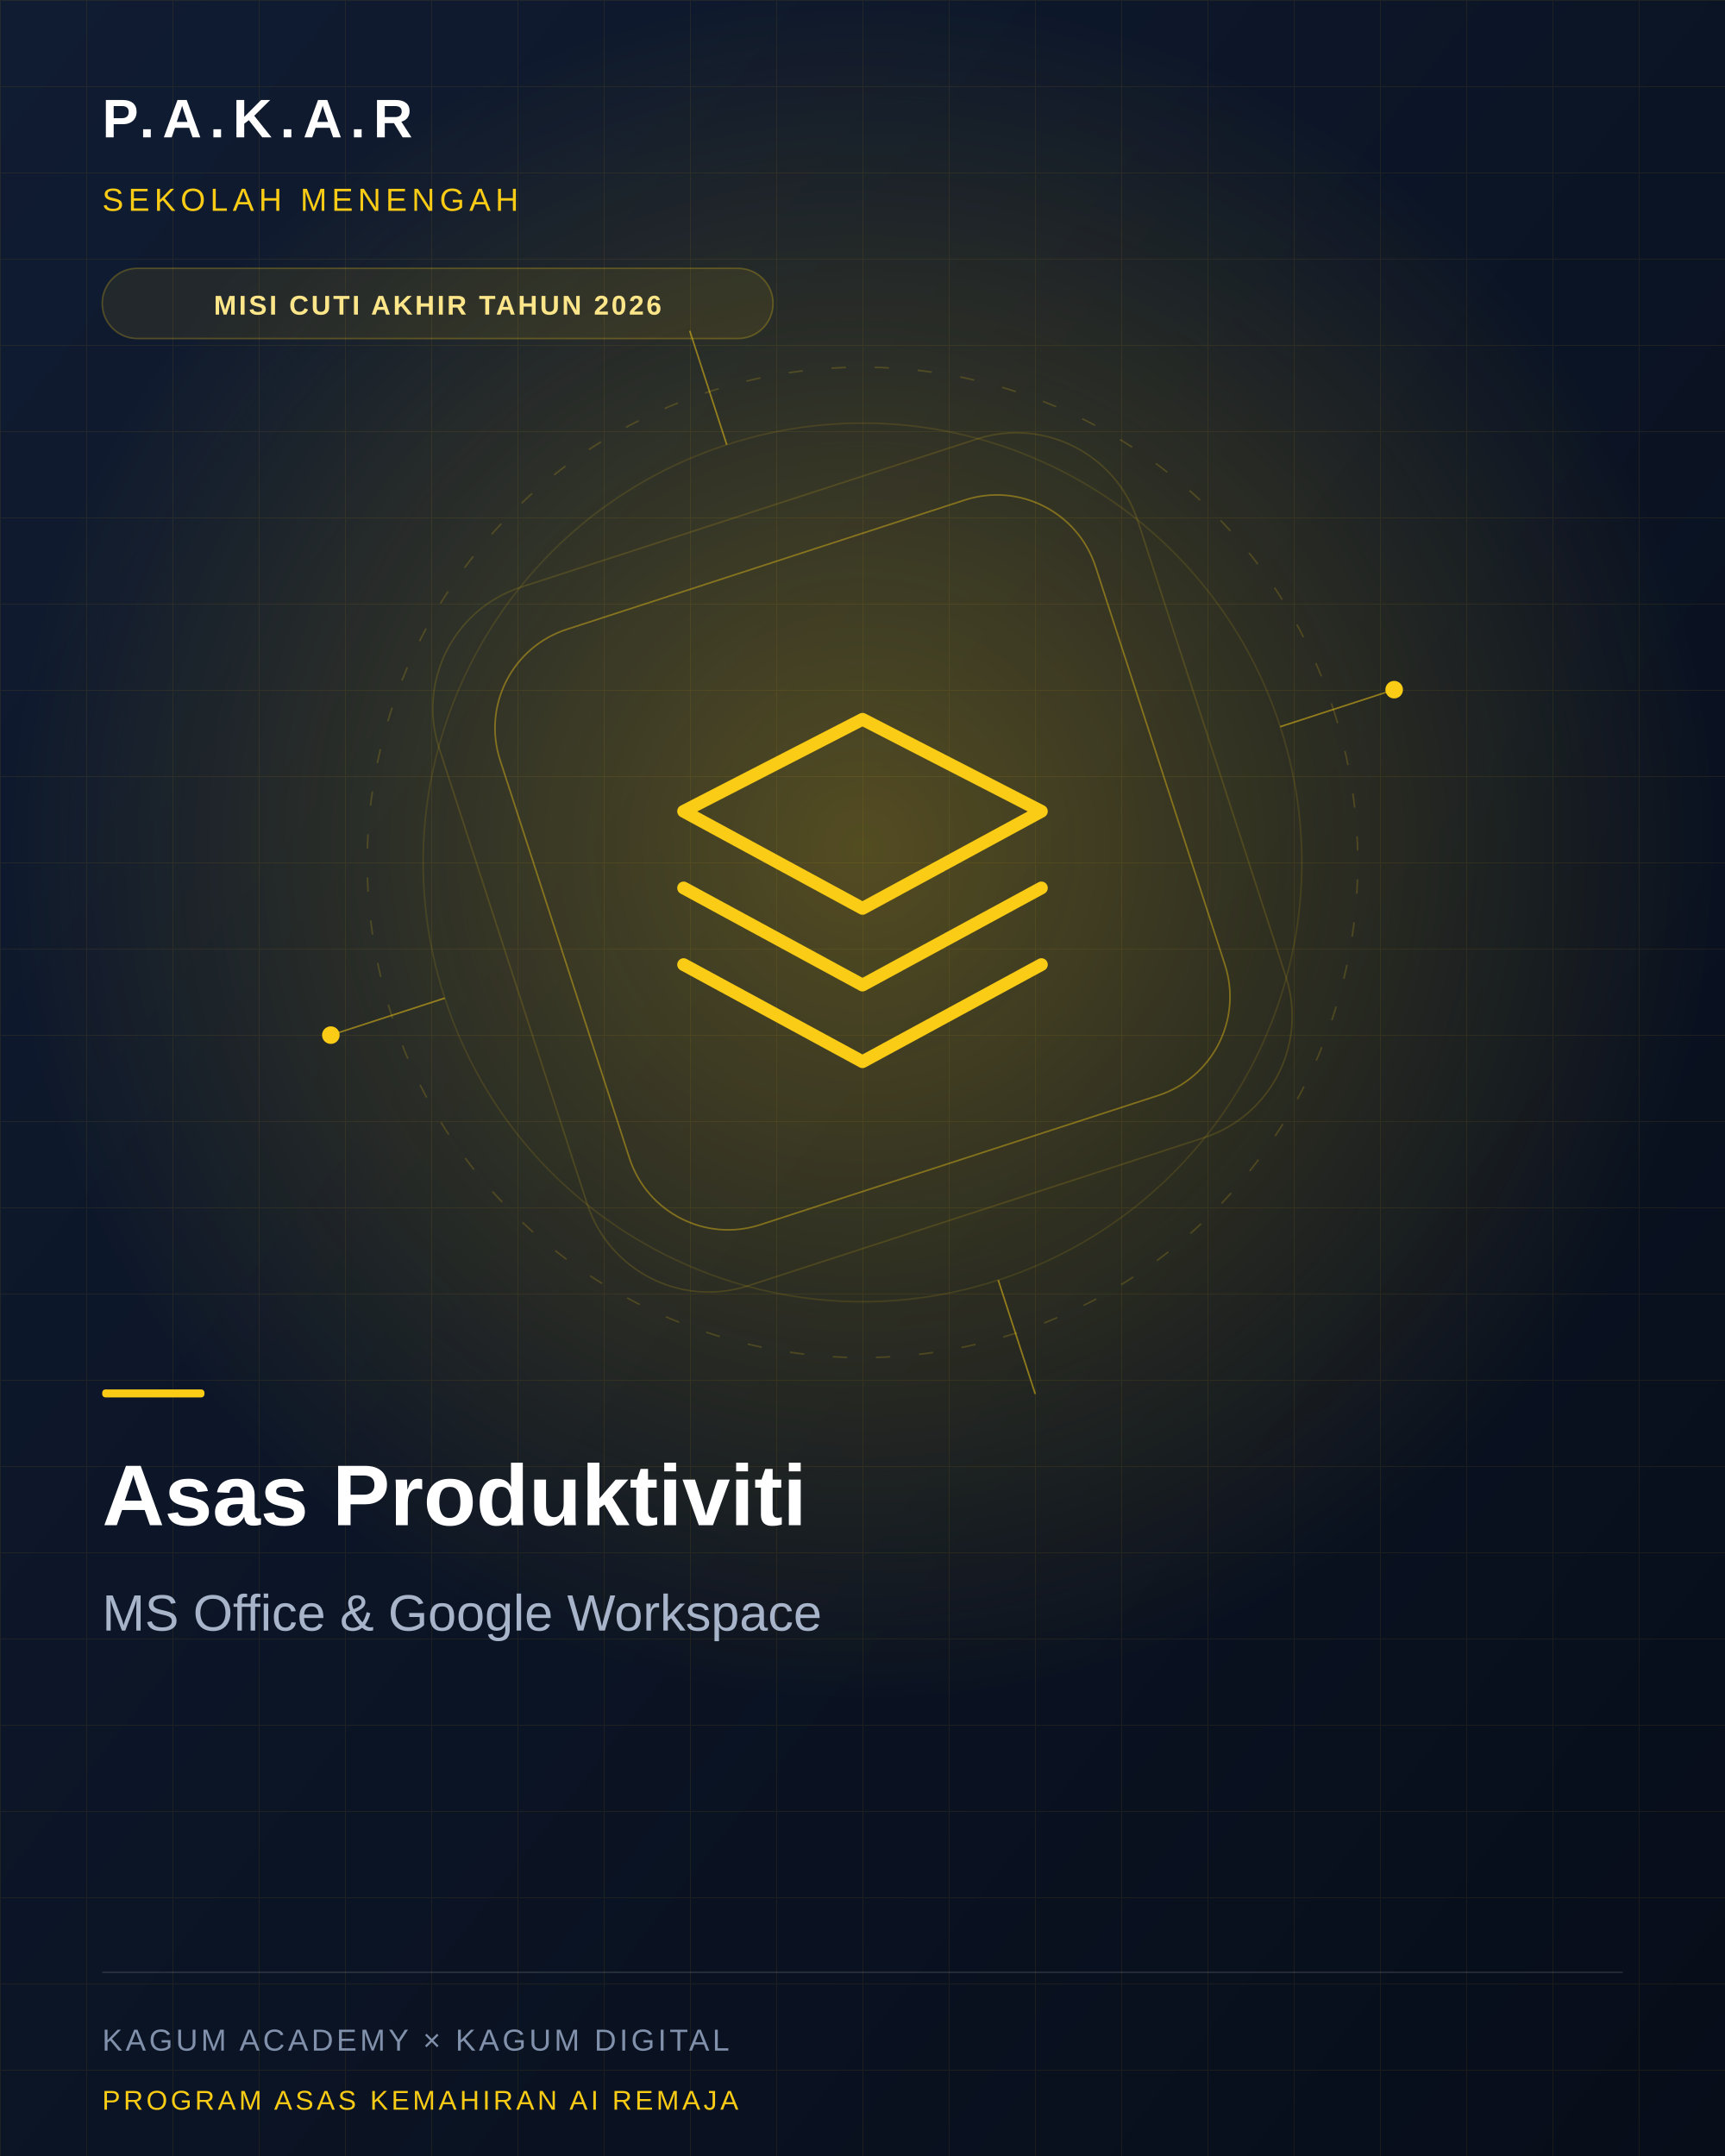
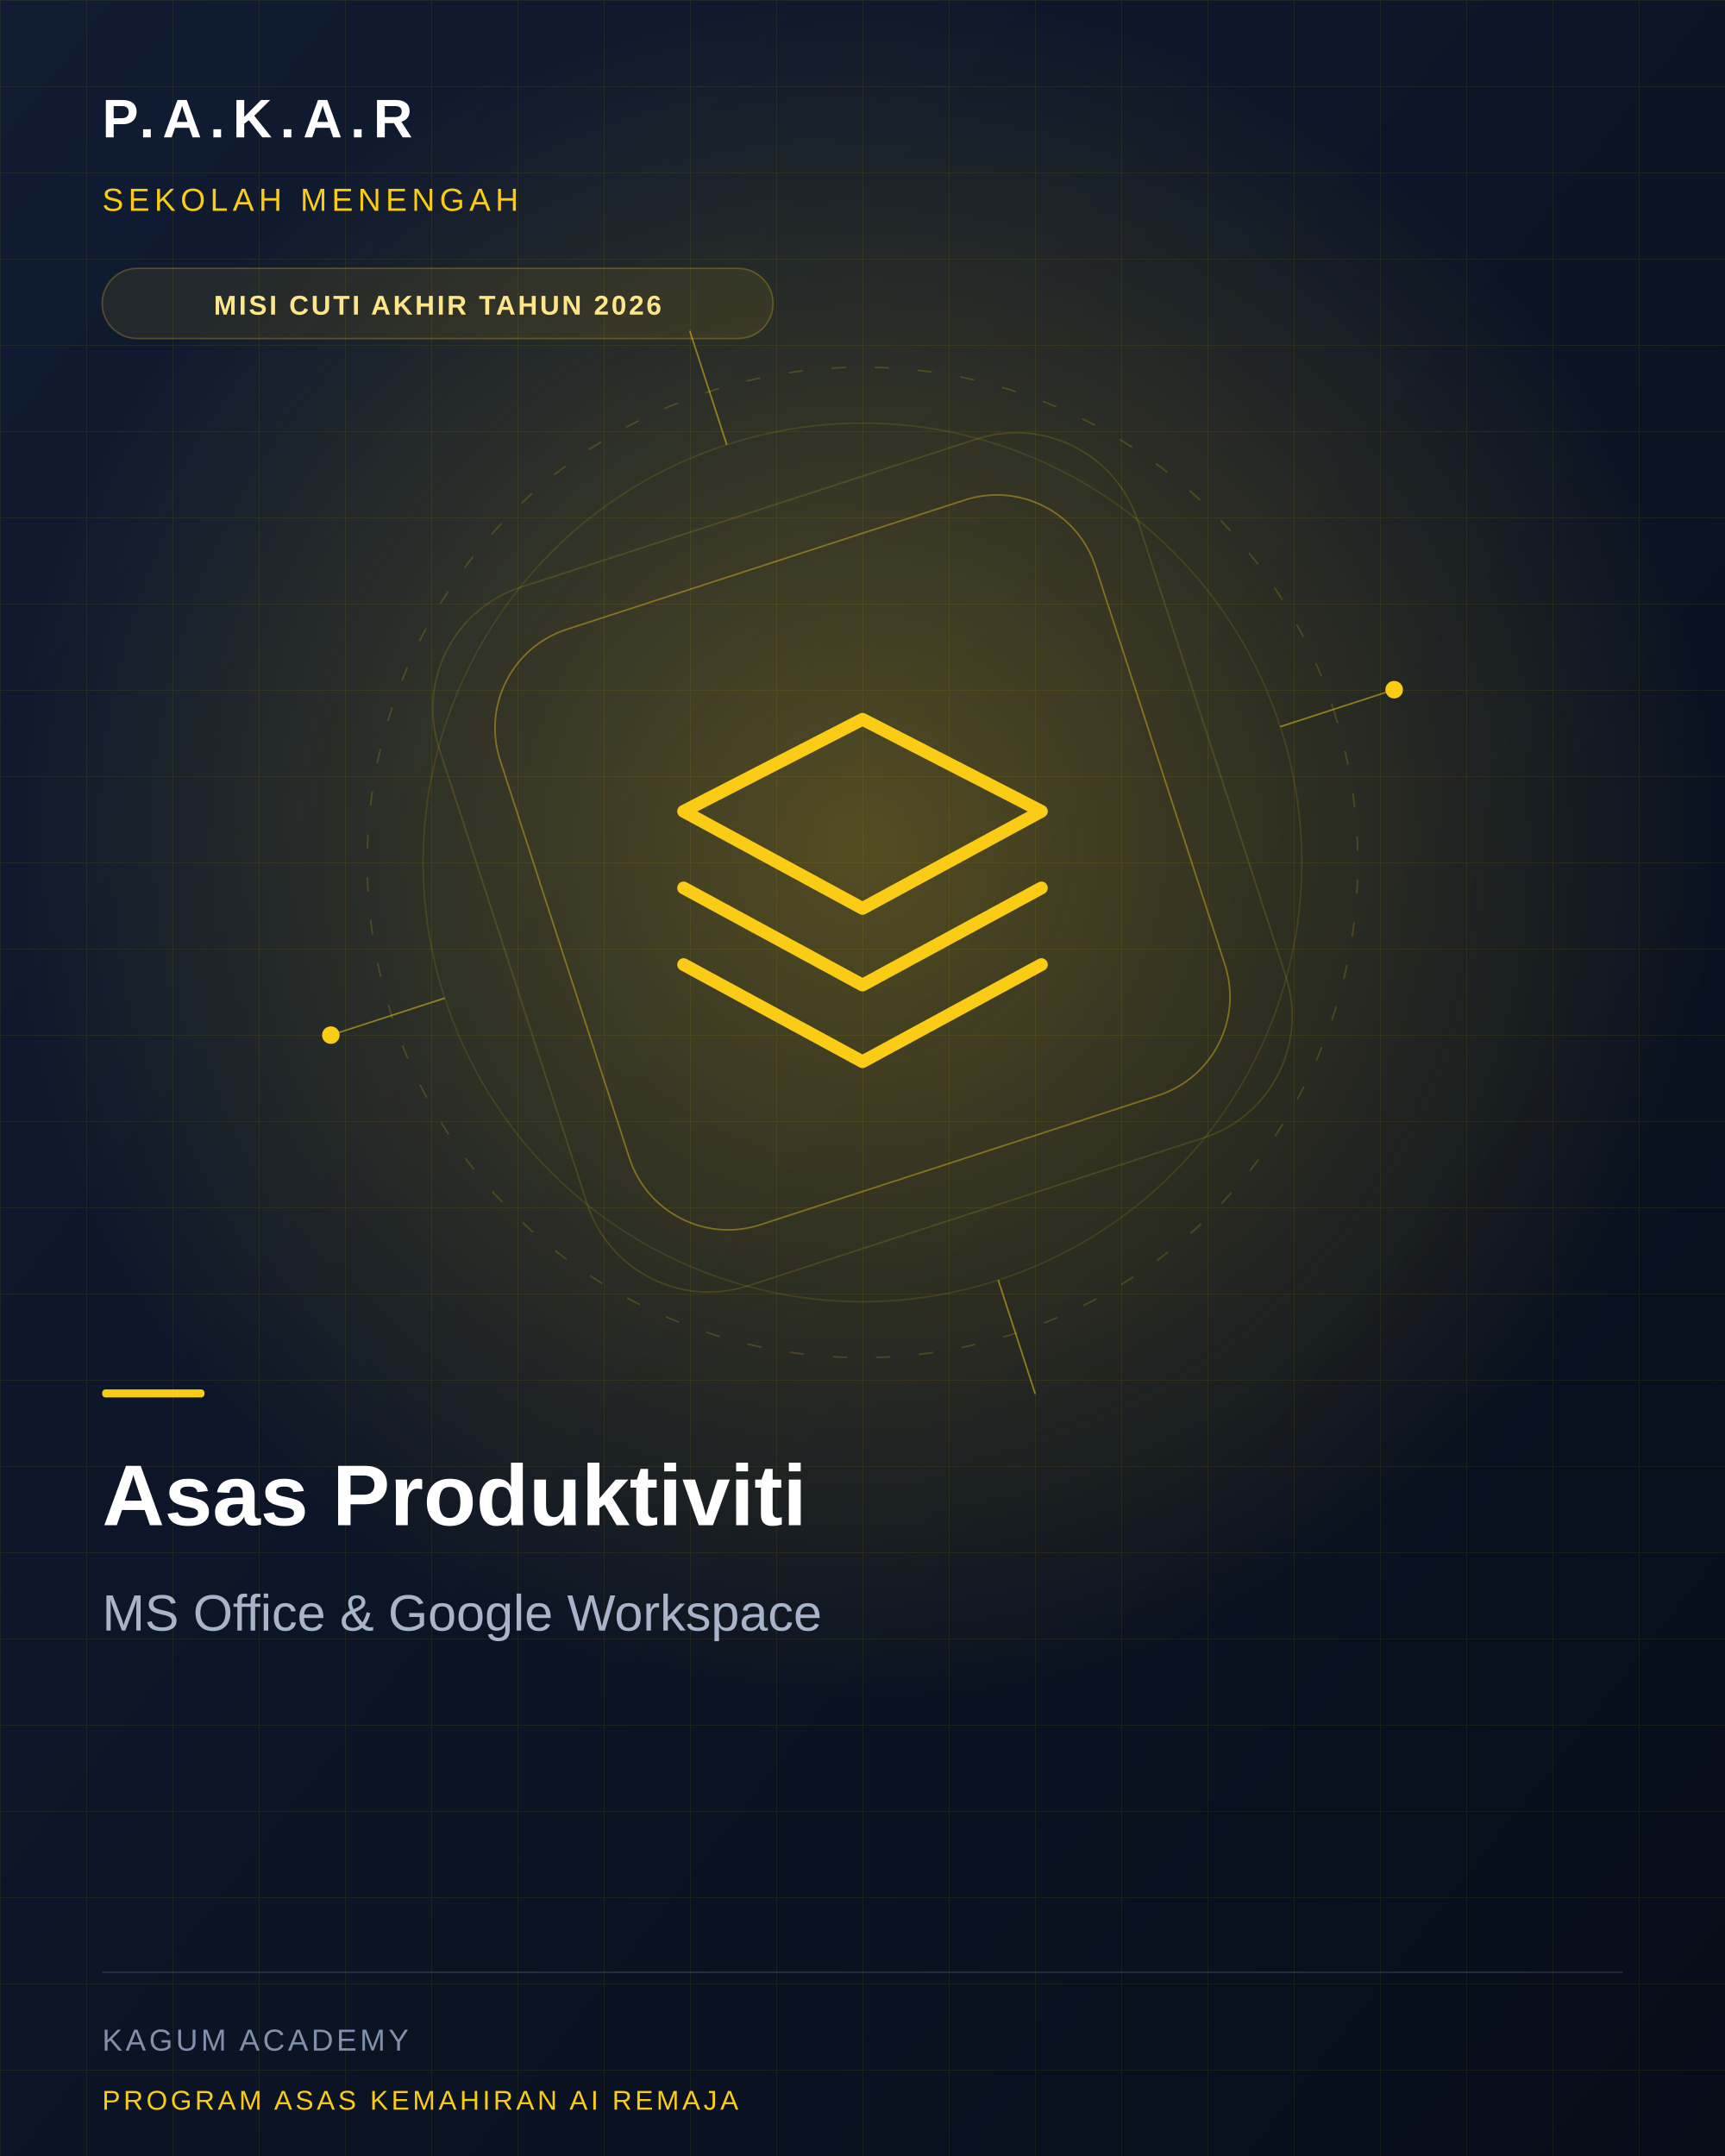
<svg xmlns="http://www.w3.org/2000/svg" width="1080" height="1350" viewBox="0 0 1080 1350">
  <defs>
    <radialGradient id="glow">
      <stop stop-color="#facc15" stop-opacity=".3" />
      <stop offset="1" stop-color="#facc15" stop-opacity="0" />
    </radialGradient>
    <pattern id="grid" width="54" height="54" patternUnits="userSpaceOnUse">
      <path d="M54 0H0v54" fill="none" stroke="#facc15" stroke-opacity=".08" />
    </pattern>
    <linearGradient id="bg" x2="1" y2="1">
      <stop stop-color="#101c32" />
      <stop offset="1" stop-color="#070d19" />
    </linearGradient>
  </defs>
  <rect width="1080" height="1350" fill="url(#bg)" />
  <rect width="1080" height="1350" fill="url(#grid)" />
  <ellipse cx="540" cy="530" rx="540" ry="540" fill="url(#glow)" />
  <text x="64" y="86" fill="#fff" font-family="Arial,sans-serif" font-size="34" font-weight="700" letter-spacing="5">P.A.K.A.R</text>
  <text x="64" y="132" fill="#facc15" font-family="Arial,sans-serif" font-size="20" letter-spacing="3">SEKOLAH MENENGAH</text>
  <rect x="64" y="168" width="420" height="44" rx="22" fill="#facc1515" stroke="#facc1540" />
  <text x="274" y="197" fill="#fde68a" text-anchor="middle" font-family="Arial,sans-serif" font-size="17" font-weight="700" letter-spacing="1.5">MISI CUTI AKHIR TAHUN 2026</text>
  <g transform="translate(540 540) rotate(-18)" fill="none" stroke="#facc15">
    <rect x="-230" y="-230" width="460" height="460" rx="80" opacity=".15" />
    <rect x="-196" y="-196" width="392" height="392" rx="65" opacity=".4" />
    <circle r="275" opacity=".12" />
    <circle r="310" stroke-dasharray="9 18" opacity=".18" />
    <path d="M-350 0h75m550 0h75M0-350v75m0 550v75" opacity=".5" />
    <circle cx="-350" r="5" fill="#facc15" />
    <circle cx="350" r="5" fill="#facc15" />
  </g>
  <g transform="translate(412 412) scale(3.2)" fill="none" stroke="#facc15" stroke-width="2.5" stroke-linecap="round" stroke-linejoin="round">
    <path d="M40 12L5 30l35 19 35-19z M5 45l35 19 35-19M5 60l35 19 35-19" />
  </g>
  <rect x="64" y="870" width="64" height="5" rx="2" fill="#facc15" />
  <text x="64" y="955" fill="#fff" font-family="Arial,sans-serif" font-size="54" font-weight="700">
    <tspan x="64" dy="0">Asas Produktiviti</tspan>
  </text>
  <text x="64" y="1021" fill="#a8b4c9" font-family="Arial,sans-serif" font-size="32">
    <tspan x="64" dy="0">MS Office &amp; Google Workspace</tspan>
  </text>
  <path d="M64 1235h952" stroke="#fff" stroke-opacity=".12" />
-   <text x="64" y="1284" fill="#8190ab" font-family="Arial,sans-serif" font-size="19" letter-spacing="2">KAGUM ACADEMY × KAGUM DIGITAL</text>
+   <text x="64" y="1284" fill="#8190ab" font-family="Arial,sans-serif" font-size="19" letter-spacing="2">KAGUM ACADEMY</text>
  <text x="64" y="1321" fill="#facc15" font-family="Arial,sans-serif" font-size="17" letter-spacing="2">PROGRAM ASAS KEMAHIRAN AI REMAJA</text>
</svg>
